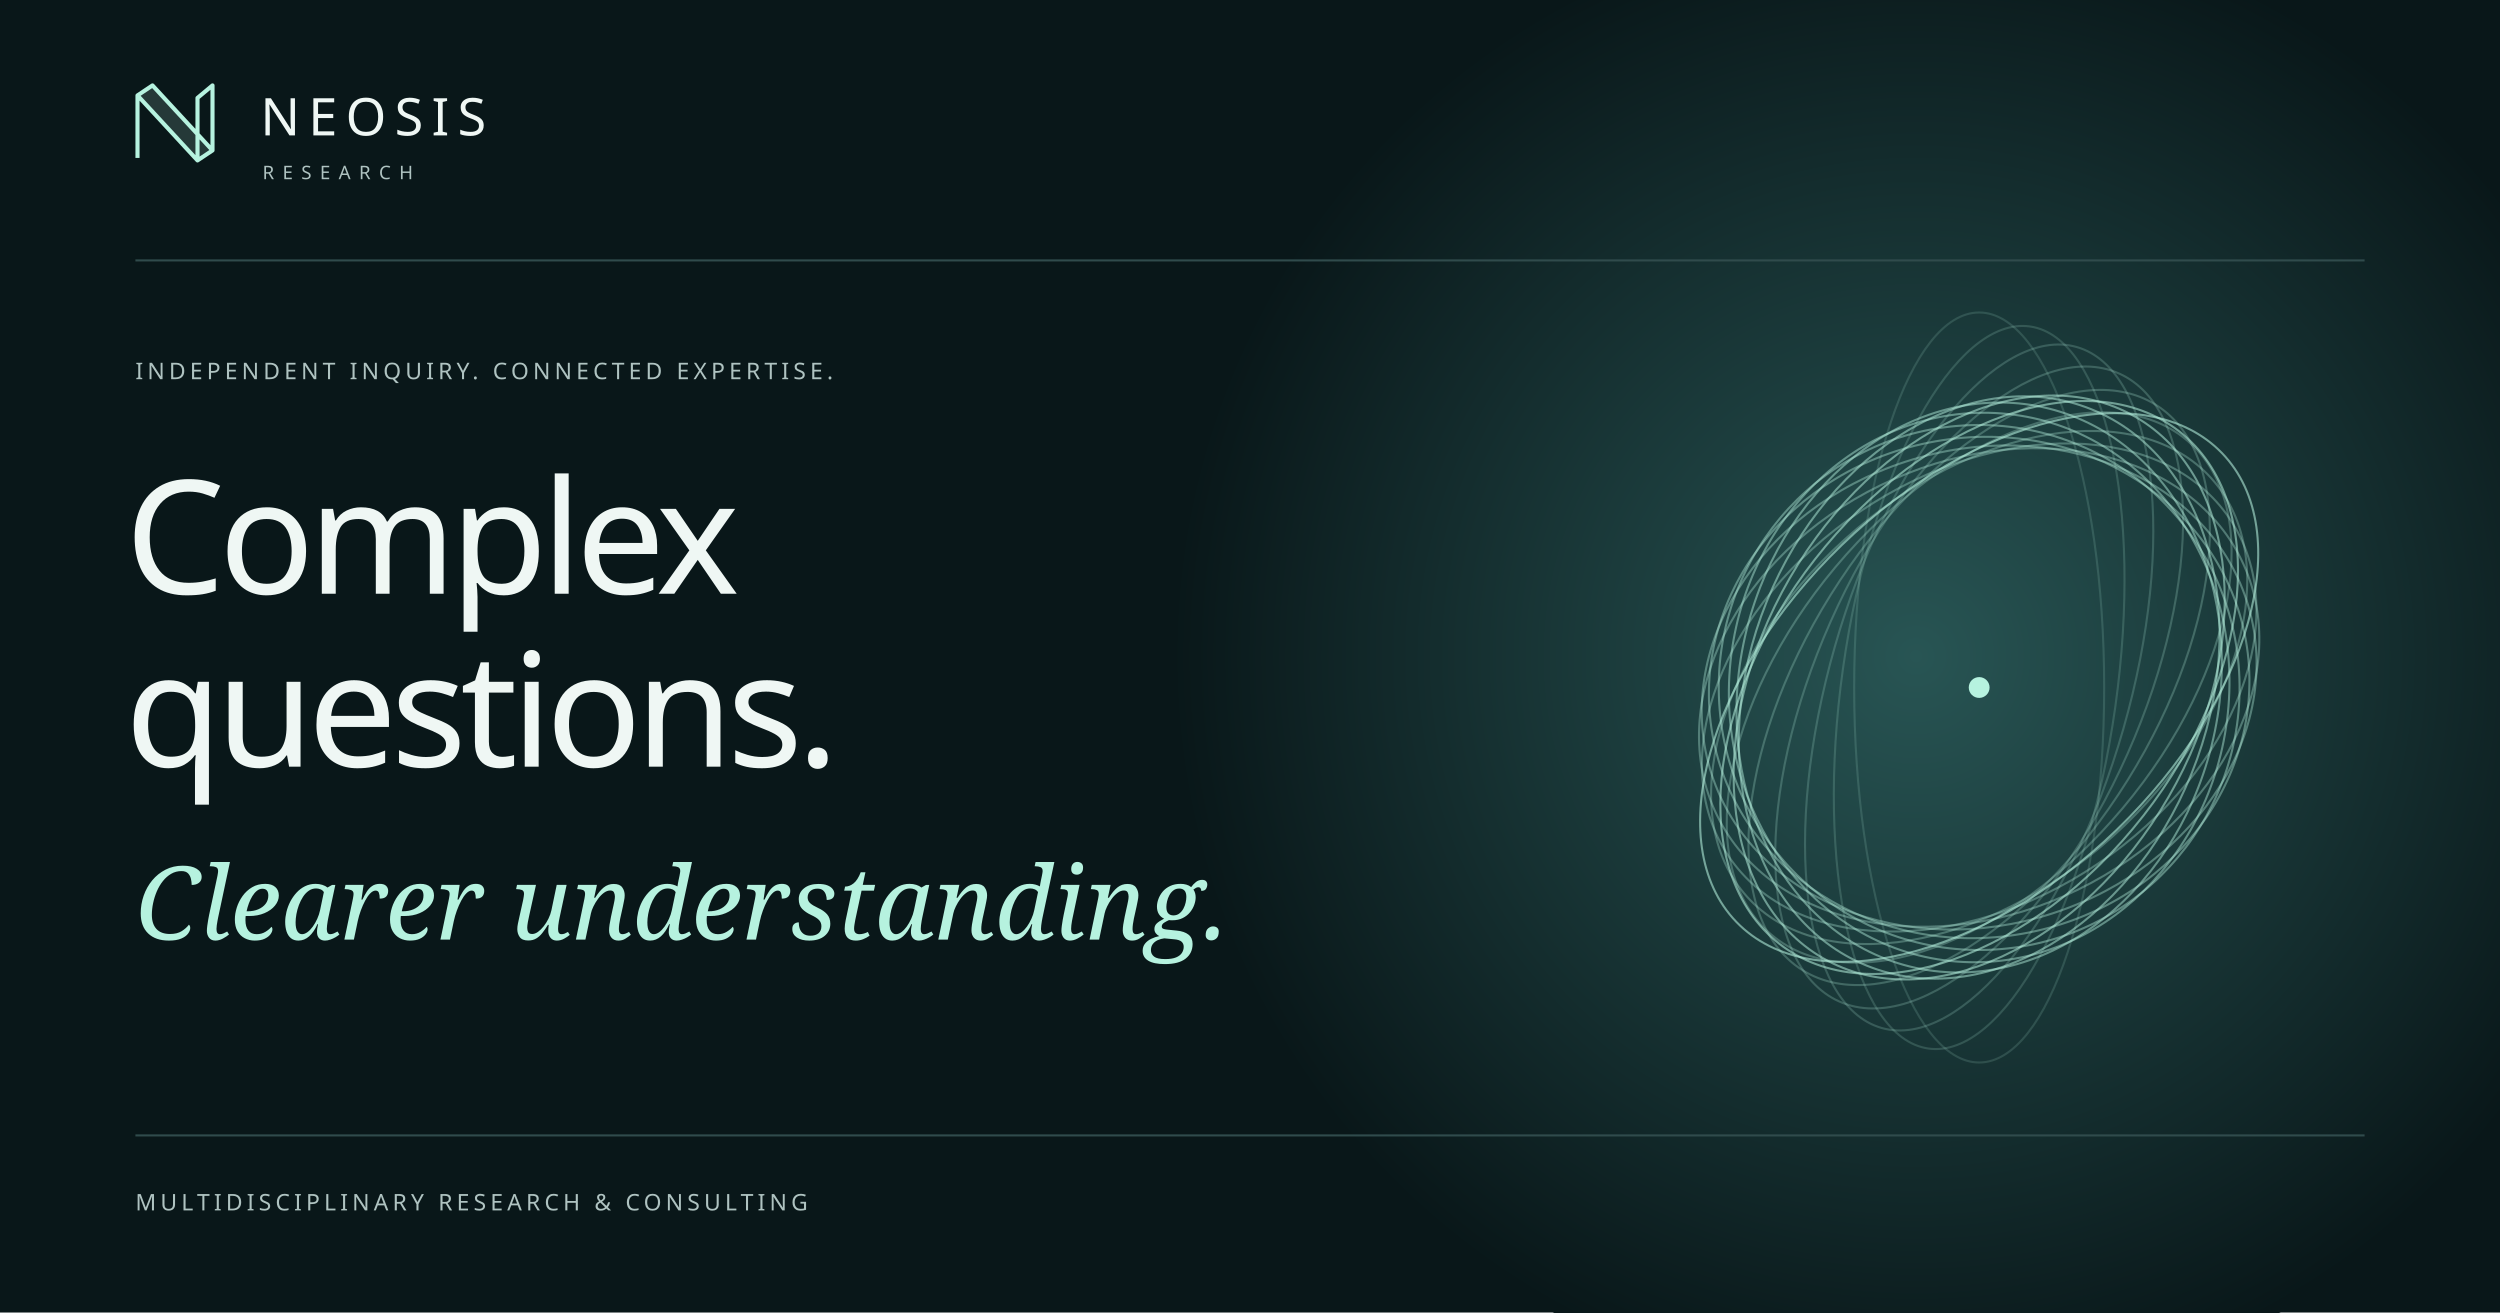
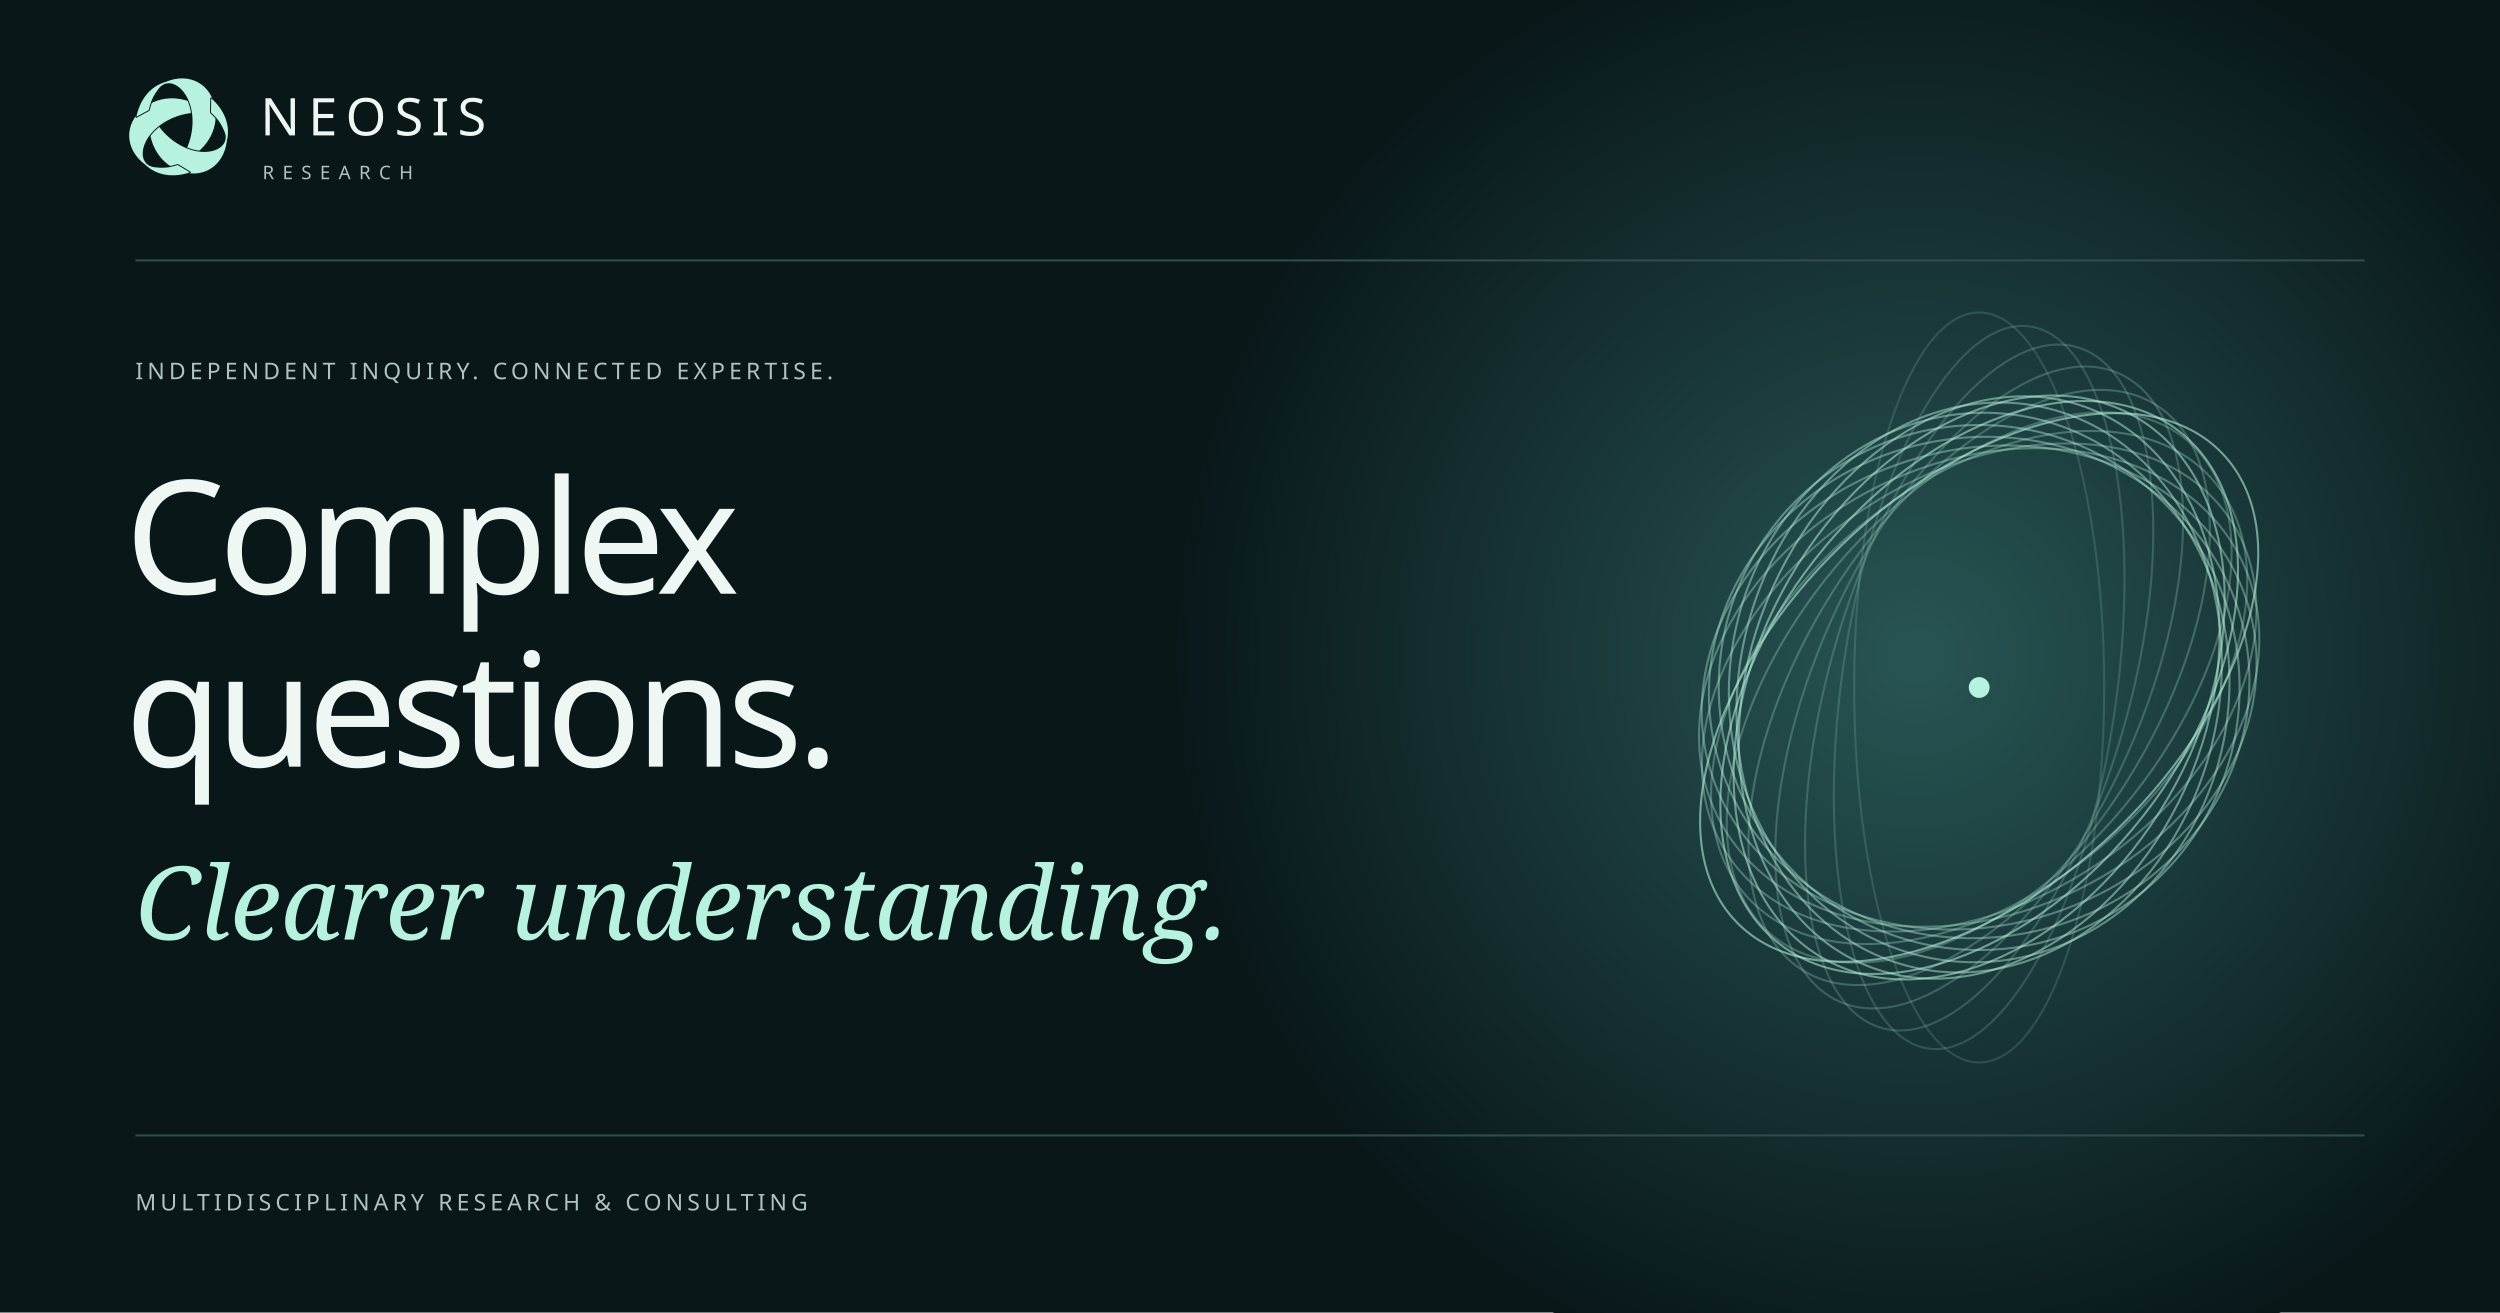
<svg xmlns="http://www.w3.org/2000/svg" width="1200" height="630" viewBox="0 0 1200 630">
  <defs>
    <radialGradient id="glow">
      <stop stop-color="#285554" />
      <stop offset="1" stop-color="#091719" />
    </radialGradient>
  </defs>
  <rect width="1200" height="630" fill="#091719" />
  <circle cx="920" cy="315" r="360" fill="url(#glow)" />
-   <g transform="translate(60 35) scale(1.2)" color="#b6f2df">
-     <path d="M5 34V9l6-4 24 26-6 4L5 9m24 26V10l6-5v26" fill="none" stroke="currentColor" stroke-width="1.65" stroke-linejoin="round" />
-     <path d="m5 9 6-4 24 26-6 4Z" fill="currentColor" fill-opacity=".16" />
+   <g transform="translate(59 35) scale(.54)" color="#b6f2df">
+     <defs>
+       <mask id="neosis-field" maskUnits="userSpaceOnUse" x="-10" y="-10" width="120" height="120">
+         <rect x="-10" y="-10" width="120" height="120" fill="white" />
+         <path d="M38 8C59-1 79 10 82 32C85 52 73 69 55 78L51 77C65 58 65 31 54 17C47 8 37 6 31 15C25 23 24 29 23 33L12 39C15 24 24 12 38 8Z" transform="rotate(120 50 50)" fill="black" stroke="black" stroke-width="1.7" stroke-linejoin="round" />
+       </mask>
+     </defs>
+     <g transform="rotate(0 50 50)">
+       <path d="M38 8C59-1 79 10 82 32C85 52 73 69 55 78L51 77C65 58 65 31 54 17C47 8 37 6 31 15C25 23 24 29 23 33L12 39C15 24 24 12 38 8Z" fill="currentColor" mask="url(#neosis-field)" />
+     </g>
+     <g transform="rotate(120 50 50)">
+       <path d="M38 8C59-1 79 10 82 32C85 52 73 69 55 78L51 77C65 58 65 31 54 17C47 8 37 6 31 15C25 23 24 29 23 33L12 39C15 24 24 12 38 8Z" fill="currentColor" mask="url(#neosis-field)" />
+     </g>
+     <g transform="rotate(240 50 50)">
+       <path d="M38 8C59-1 79 10 82 32C85 52 73 69 55 78L51 77C65 58 65 31 54 17C47 8 37 6 31 15C25 23 24 29 23 33L12 39C15 24 24 12 38 8Z" fill="currentColor" mask="url(#neosis-field)" />
+     </g>
  </g>
  <text x="125" y="65" fill="#eff7f4" font-family="sans-serif" font-size="25" letter-spacing="4">NEOSIS</text>
  <text x="126" y="86" fill="#afc3c1" font-family="sans-serif" font-size="9" letter-spacing="4">RESEARCH</text>
  <path d="M65 125h1070M65 545h1070" stroke="#304b4c" />
  <text x="65" y="182" fill="#afc3c1" font-family="sans-serif" font-size="11" letter-spacing="2">INDEPENDENT INQUIRY. CONNECTED EXPERTISE.</text>
  <g fill="#eff7f4" font-family="sans-serif" font-size="76" letter-spacing="-3">
    <text x="60" y="285">Complex</text>
    <text x="60" y="368">questions.</text>
  </g>
  <text x="65" y="451" fill="#b6f2df" font-family="serif" font-style="italic" font-size="49">Clearer understanding.</text>
  <ellipse cx="950" cy="330" rx="60" ry="180" transform="rotate(0 950 330)" fill="none" stroke="#b6f2df" opacity="0.15" />
  <ellipse cx="950" cy="330" rx="66" ry="175" transform="rotate(8 950 330)" fill="none" stroke="#b6f2df" opacity="0.175" />
  <ellipse cx="950" cy="330" rx="72" ry="170" transform="rotate(16 950 330)" fill="none" stroke="#b6f2df" opacity="0.2" />
  <ellipse cx="950" cy="330" rx="78" ry="165" transform="rotate(24 950 330)" fill="none" stroke="#b6f2df" opacity="0.225" />
  <ellipse cx="950" cy="330" rx="84" ry="160" transform="rotate(32 950 330)" fill="none" stroke="#b6f2df" opacity="0.25" />
  <ellipse cx="950" cy="330" rx="90" ry="155" transform="rotate(40 950 330)" fill="none" stroke="#b6f2df" opacity="0.275" />
  <ellipse cx="950" cy="330" rx="96" ry="150" transform="rotate(48 950 330)" fill="none" stroke="#b6f2df" opacity="0.3" />
  <ellipse cx="950" cy="330" rx="102" ry="145" transform="rotate(56 950 330)" fill="none" stroke="#b6f2df" opacity="0.325" />
  <ellipse cx="950" cy="330" rx="108" ry="140" transform="rotate(64 950 330)" fill="none" stroke="#b6f2df" opacity="0.35" />
  <ellipse cx="950" cy="330" rx="114" ry="135" transform="rotate(72 950 330)" fill="none" stroke="#b6f2df" opacity="0.375" />
  <ellipse cx="950" cy="330" rx="120" ry="130" transform="rotate(80 950 330)" fill="none" stroke="#b6f2df" opacity="0.4" />
  <ellipse cx="950" cy="330" rx="126" ry="125" transform="rotate(88 950 330)" fill="none" stroke="#b6f2df" opacity="0.425" />
  <ellipse cx="950" cy="330" rx="132" ry="120" transform="rotate(96 950 330)" fill="none" stroke="#b6f2df" opacity="0.45" />
  <ellipse cx="950" cy="330" rx="138" ry="115" transform="rotate(104 950 330)" fill="none" stroke="#b6f2df" opacity="0.475" />
  <ellipse cx="950" cy="330" rx="144" ry="110" transform="rotate(112 950 330)" fill="none" stroke="#b6f2df" opacity="0.5" />
  <ellipse cx="950" cy="330" rx="150" ry="105" transform="rotate(120 950 330)" fill="none" stroke="#b6f2df" opacity="0.525" />
  <ellipse cx="950" cy="330" rx="156" ry="100" transform="rotate(128 950 330)" fill="none" stroke="#b6f2df" opacity="0.55" />
  <ellipse cx="950" cy="330" rx="162" ry="95" transform="rotate(136 950 330)" fill="none" stroke="#b6f2df" opacity="0.575" />
  <circle cx="950" cy="330" r="5" fill="#b6f2df" />
  <text x="65" y="581" fill="#afc3c1" font-family="sans-serif" font-size="11" letter-spacing="2">MULTIDISCIPLINARY RESEARCH &amp; CONSULTING</text>
</svg>
